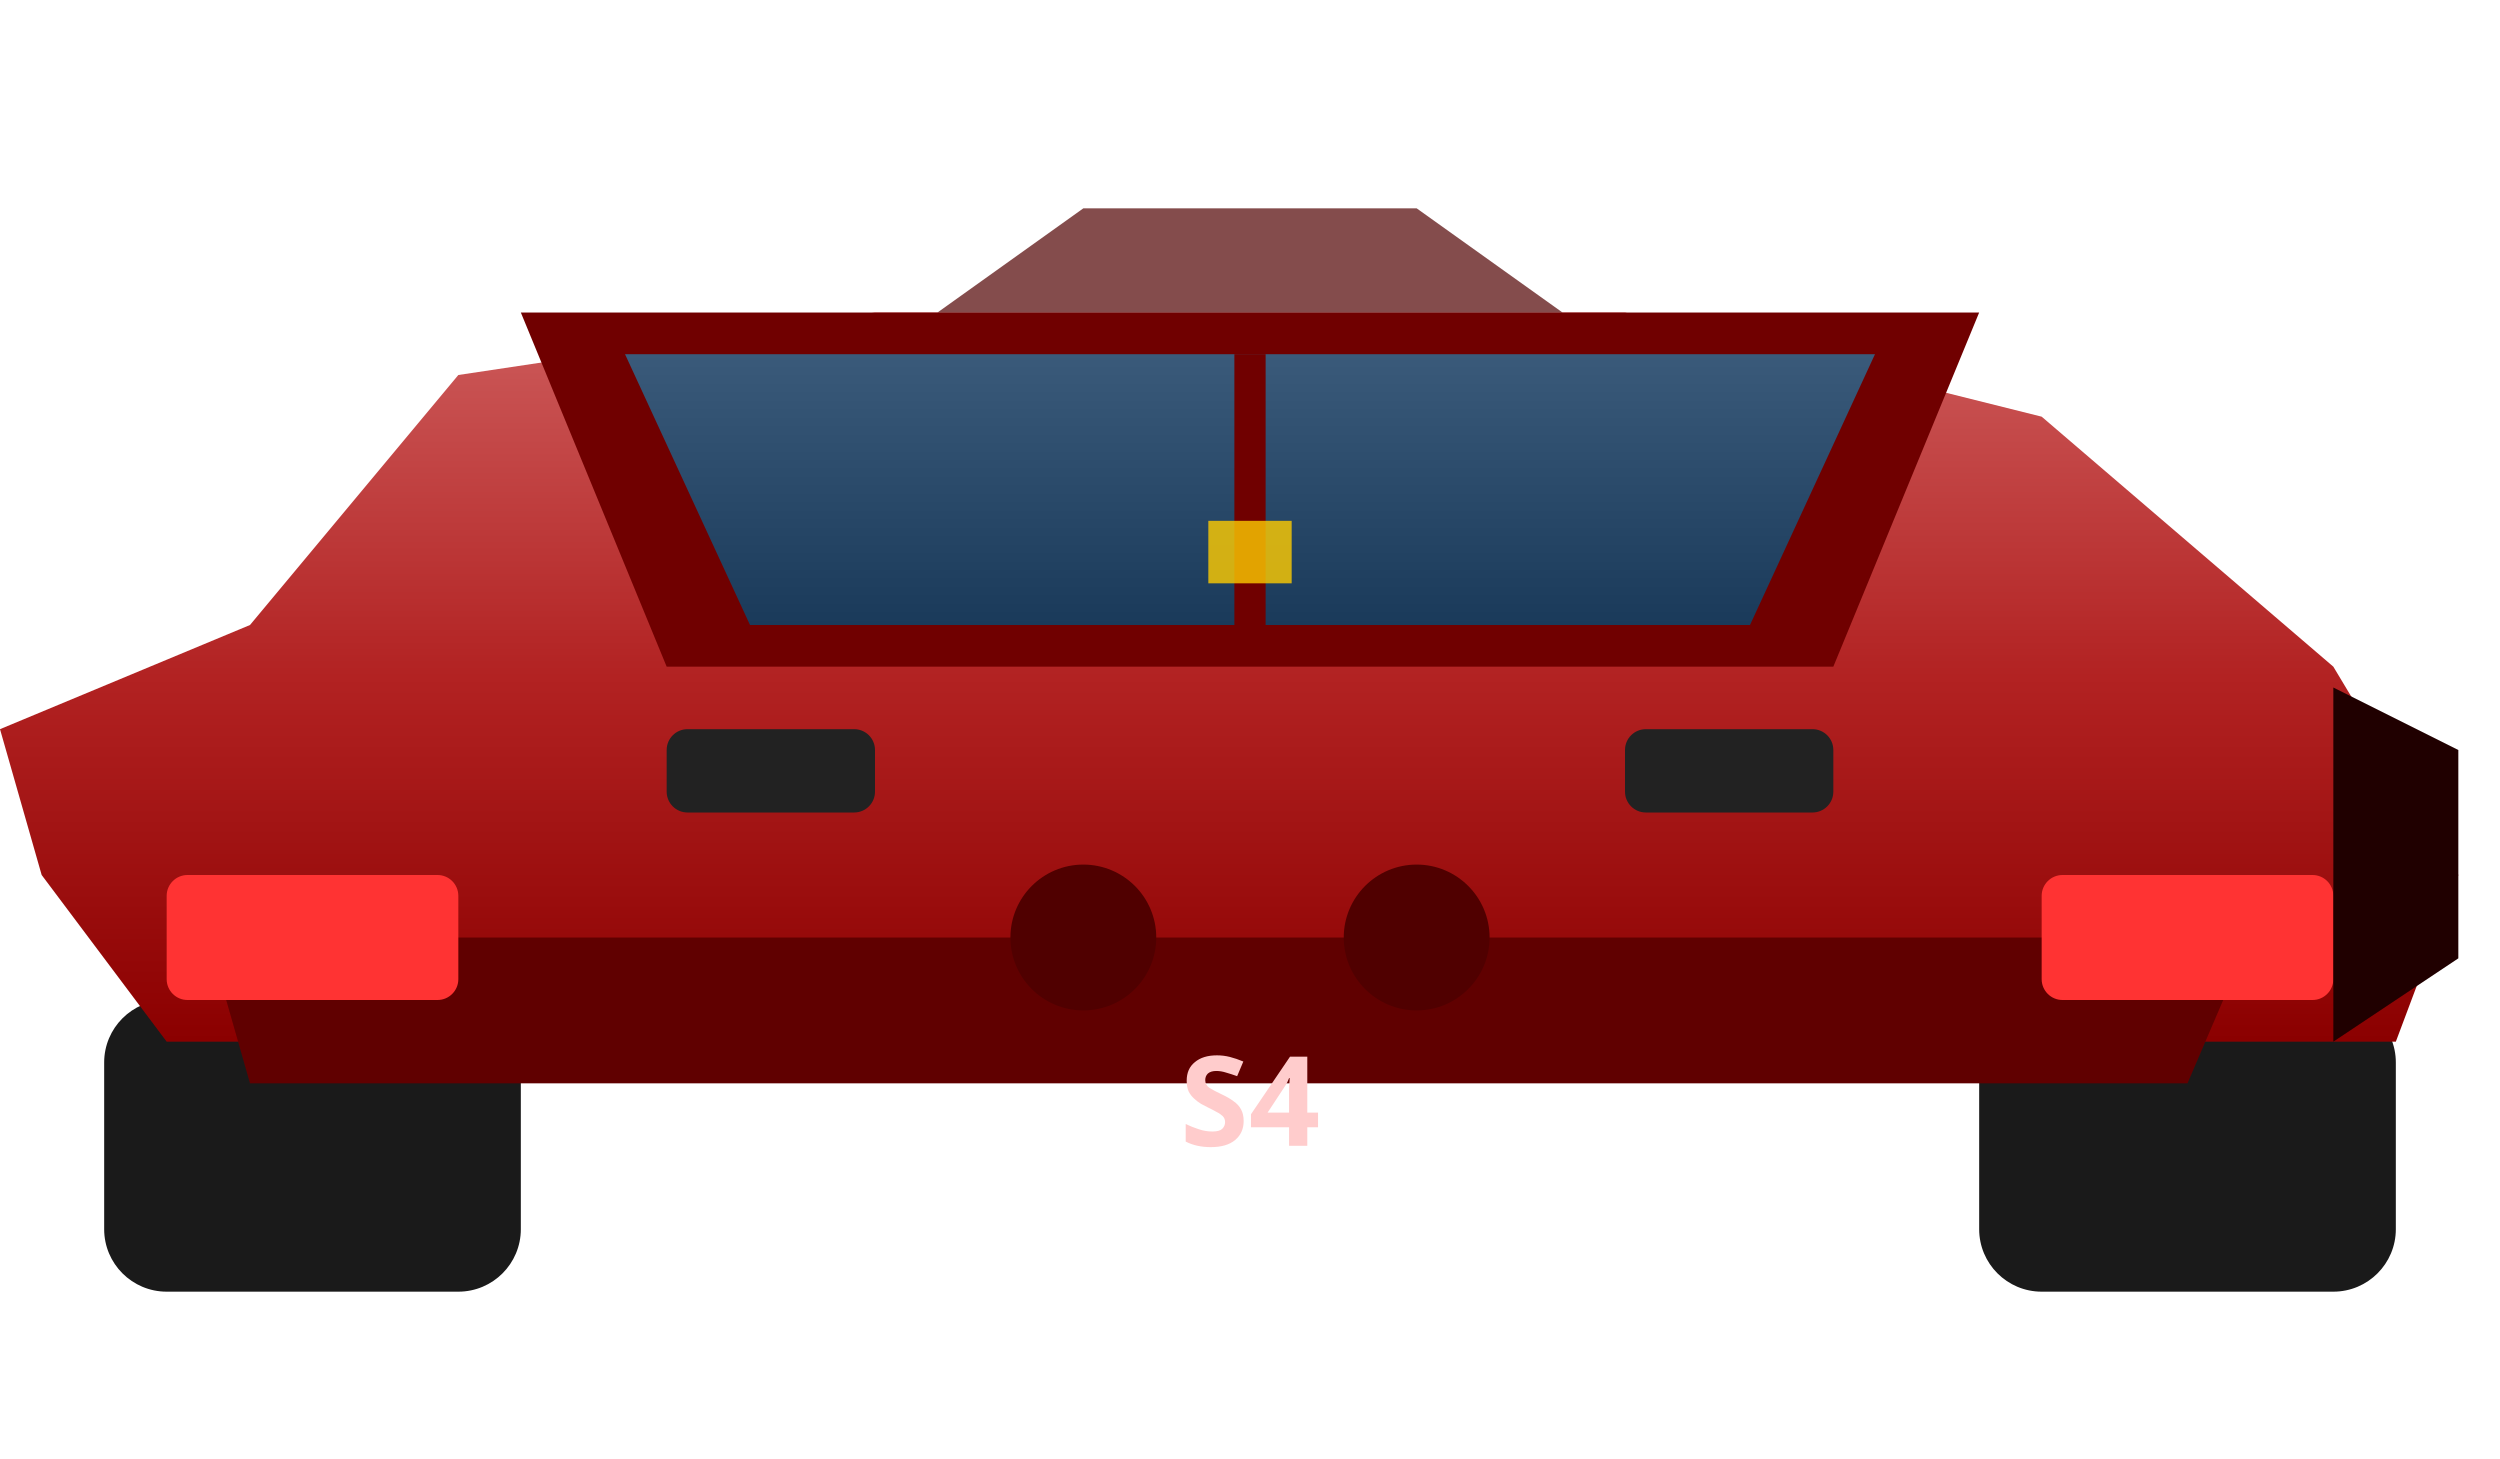
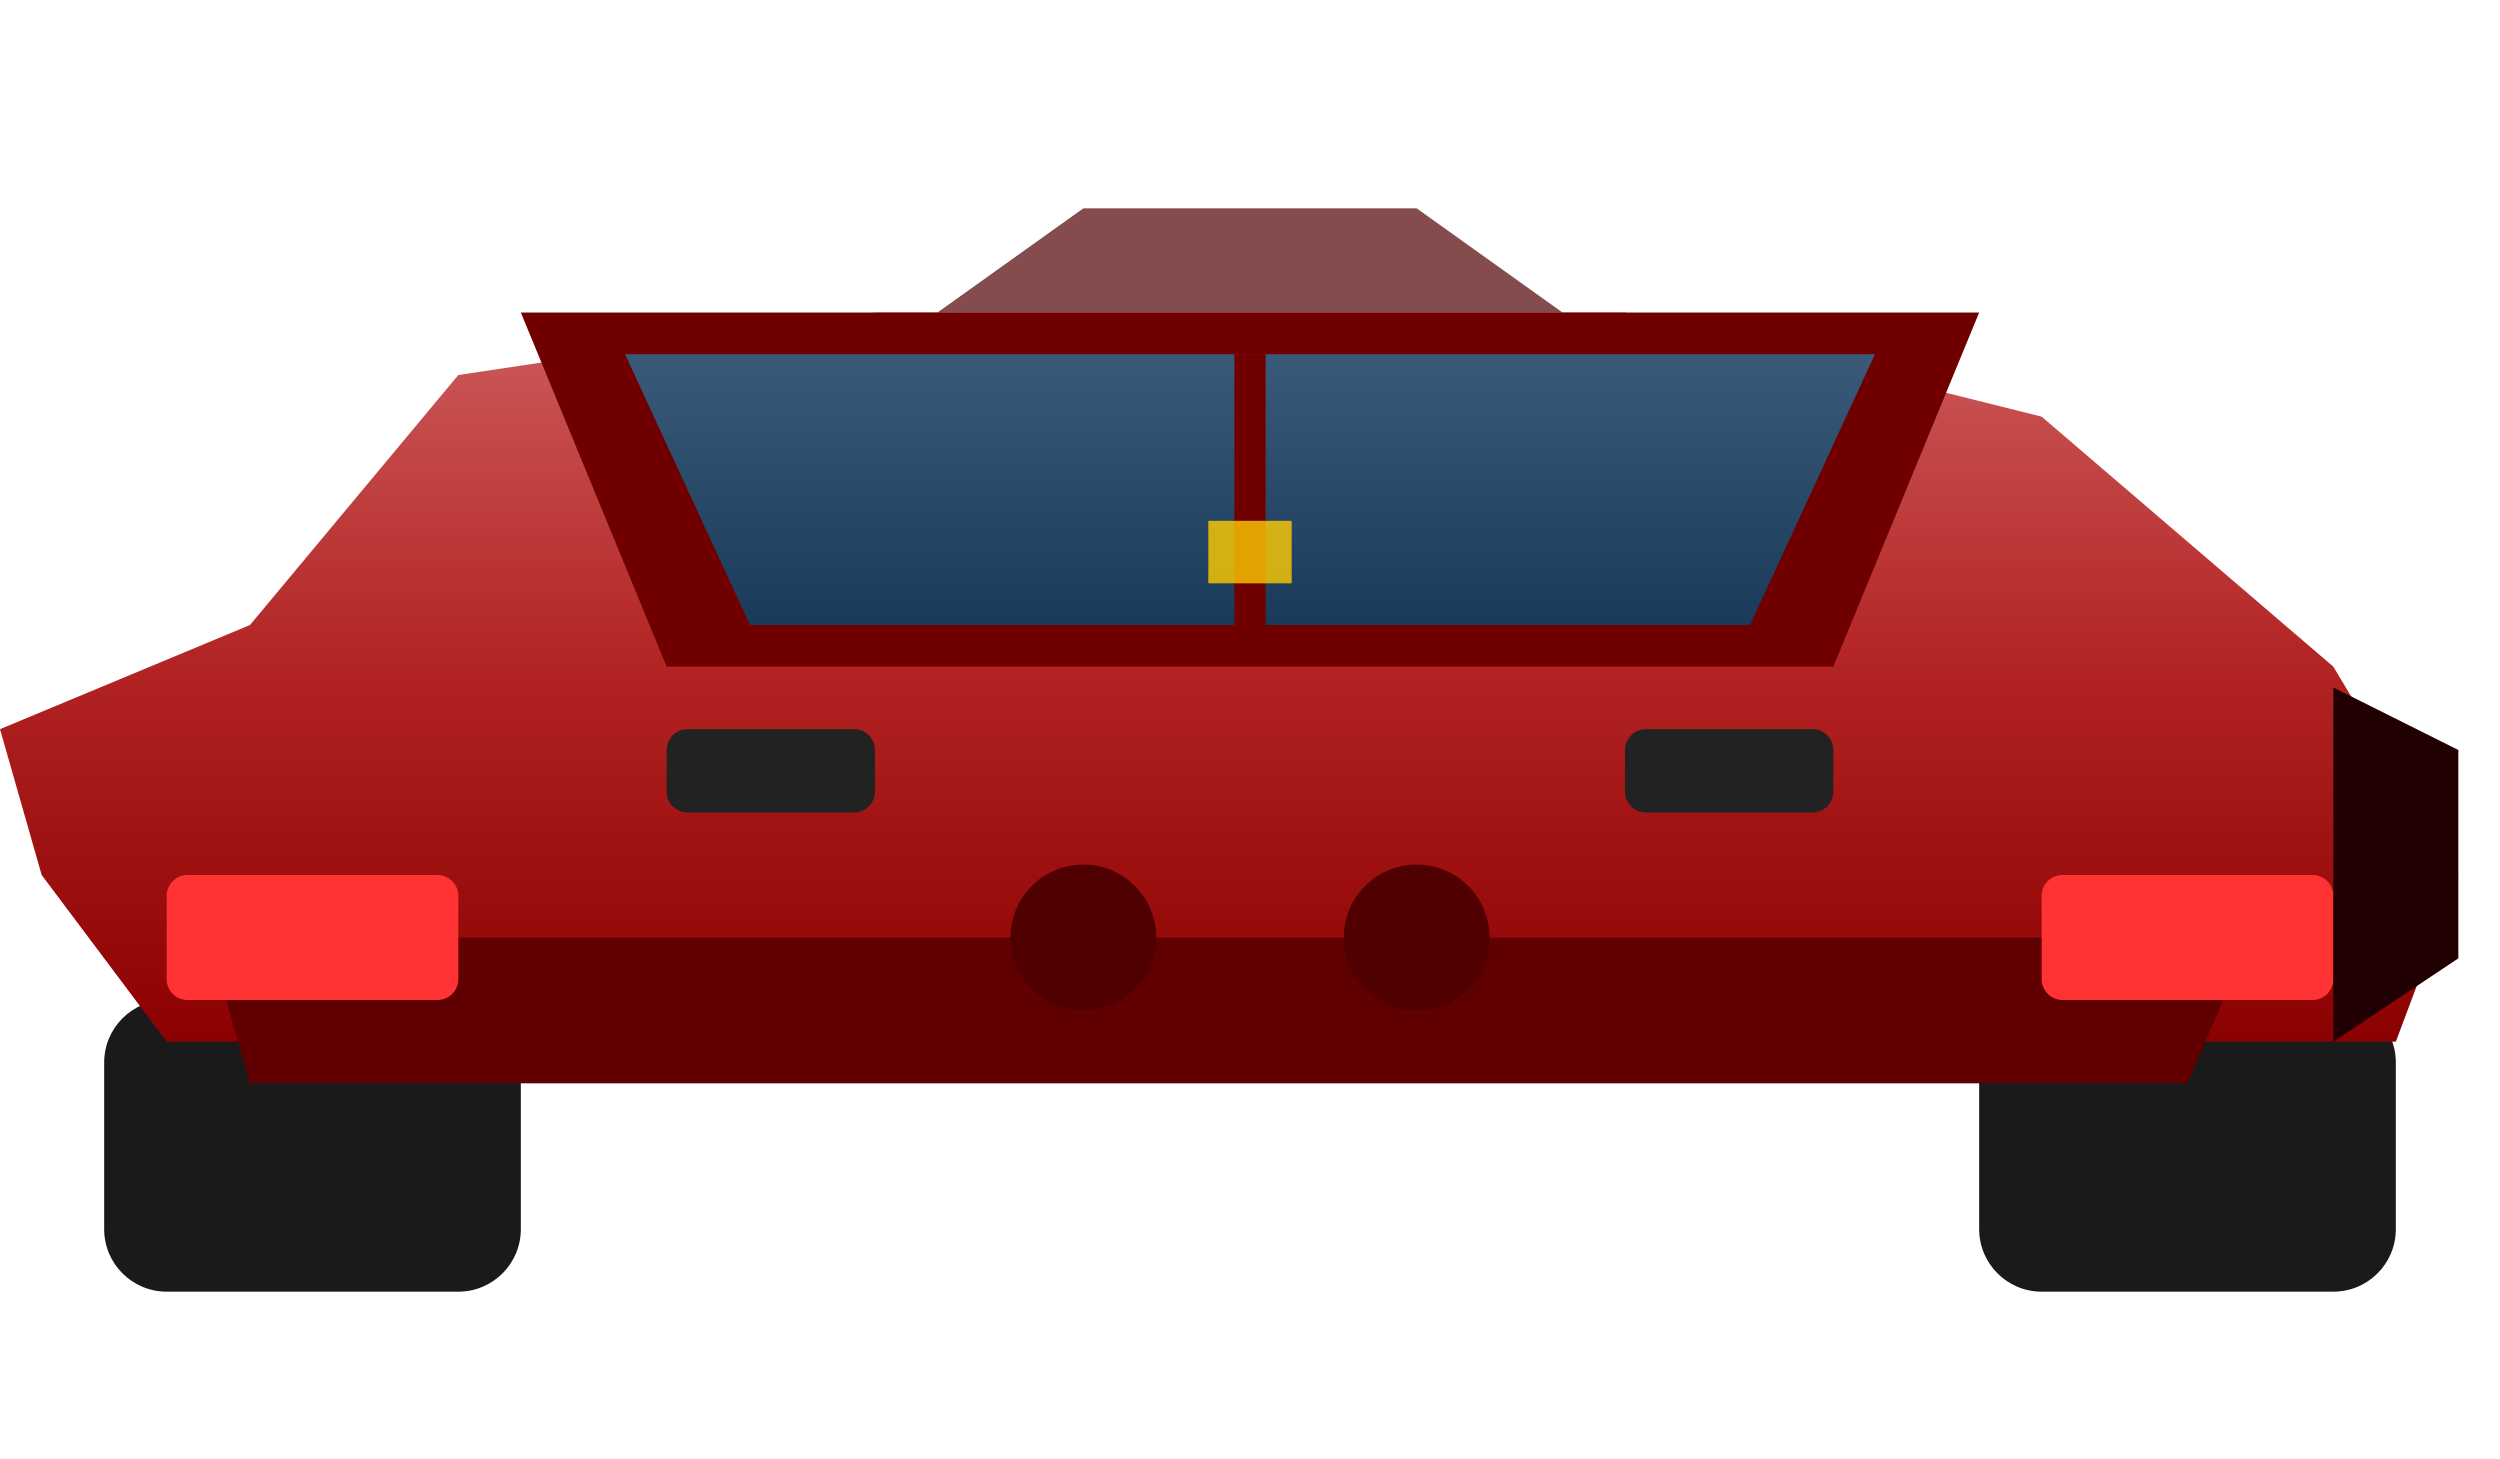
<svg xmlns="http://www.w3.org/2000/svg" viewBox="0 0 120 70">
  <defs>
    <linearGradient id="espritS4Body" x1="0%" y1="0%" x2="0%" y2="100%">
      <stop offset="0%" style="stop-color:#CD5C5C" />
      <stop offset="50%" style="stop-color:#B22222" />
      <stop offset="100%" style="stop-color:#8B0000" />
    </linearGradient>
    <linearGradient id="espritS4Window" x1="0%" y1="0%" x2="0%" y2="100%">
      <stop offset="0%" style="stop-color:#3A5A7A" />
      <stop offset="100%" style="stop-color:#1A3A5A" />
    </linearGradient>
  </defs>
  <g id="esprit-s4">
    <rect x="5" y="48" width="20" height="14" rx="3" fill="#1a1a1a" />
    <rect x="95" y="48" width="20" height="14" rx="3" fill="#1a1a1a" />
    <path d="M0 35 L12 30 L22 18 L42 15 L78 15 L98 20 L112 32 L118 42 L115 50 L8 50 L2 42 Z" fill="url(#espritS4Body)" />
    <path d="M10 45 L108 45 L105 52 L12 52 Z" fill="#600000" />
    <rect x="8" y="42" width="14" height="6" rx="1" fill="#ff3333" />
    <rect x="98" y="42" width="14" height="6" rx="1" fill="#ff3333" />
    <rect x="32" y="35" width="10" height="4" rx="1" fill="#222" />
    <rect x="78" y="35" width="10" height="4" rx="1" fill="#222" />
    <path d="M25 15 L95 15 L88 32 L32 32 Z" fill="#700000" />
    <path d="M30 17 L90 17 L84 30 L36 30 Z" fill="url(#espritS4Window)" />
    <line x1="60" y1="17" x2="60" y2="30" stroke="#700000" stroke-width="1.5" />
    <path d="M45 15 L52 10 L68 10 L75 15" fill="#500000" opacity="0.7" />
    <circle cx="52" cy="45" r="3.5" fill="#500000" />
    <circle cx="68" cy="45" r="3.5" fill="#500000" />
    <path d="M112 33 L118 36 L118 46 L112 50 Z" fill="#200000" />
    <rect x="58" y="25" width="4" height="3" fill="#ffcc00" opacity="0.8" />
-     <text x="60" y="55" font-family="sans-serif" font-size="6" fill="#ffcccc" text-anchor="middle" font-weight="bold">S4</text>
  </g>
</svg>
